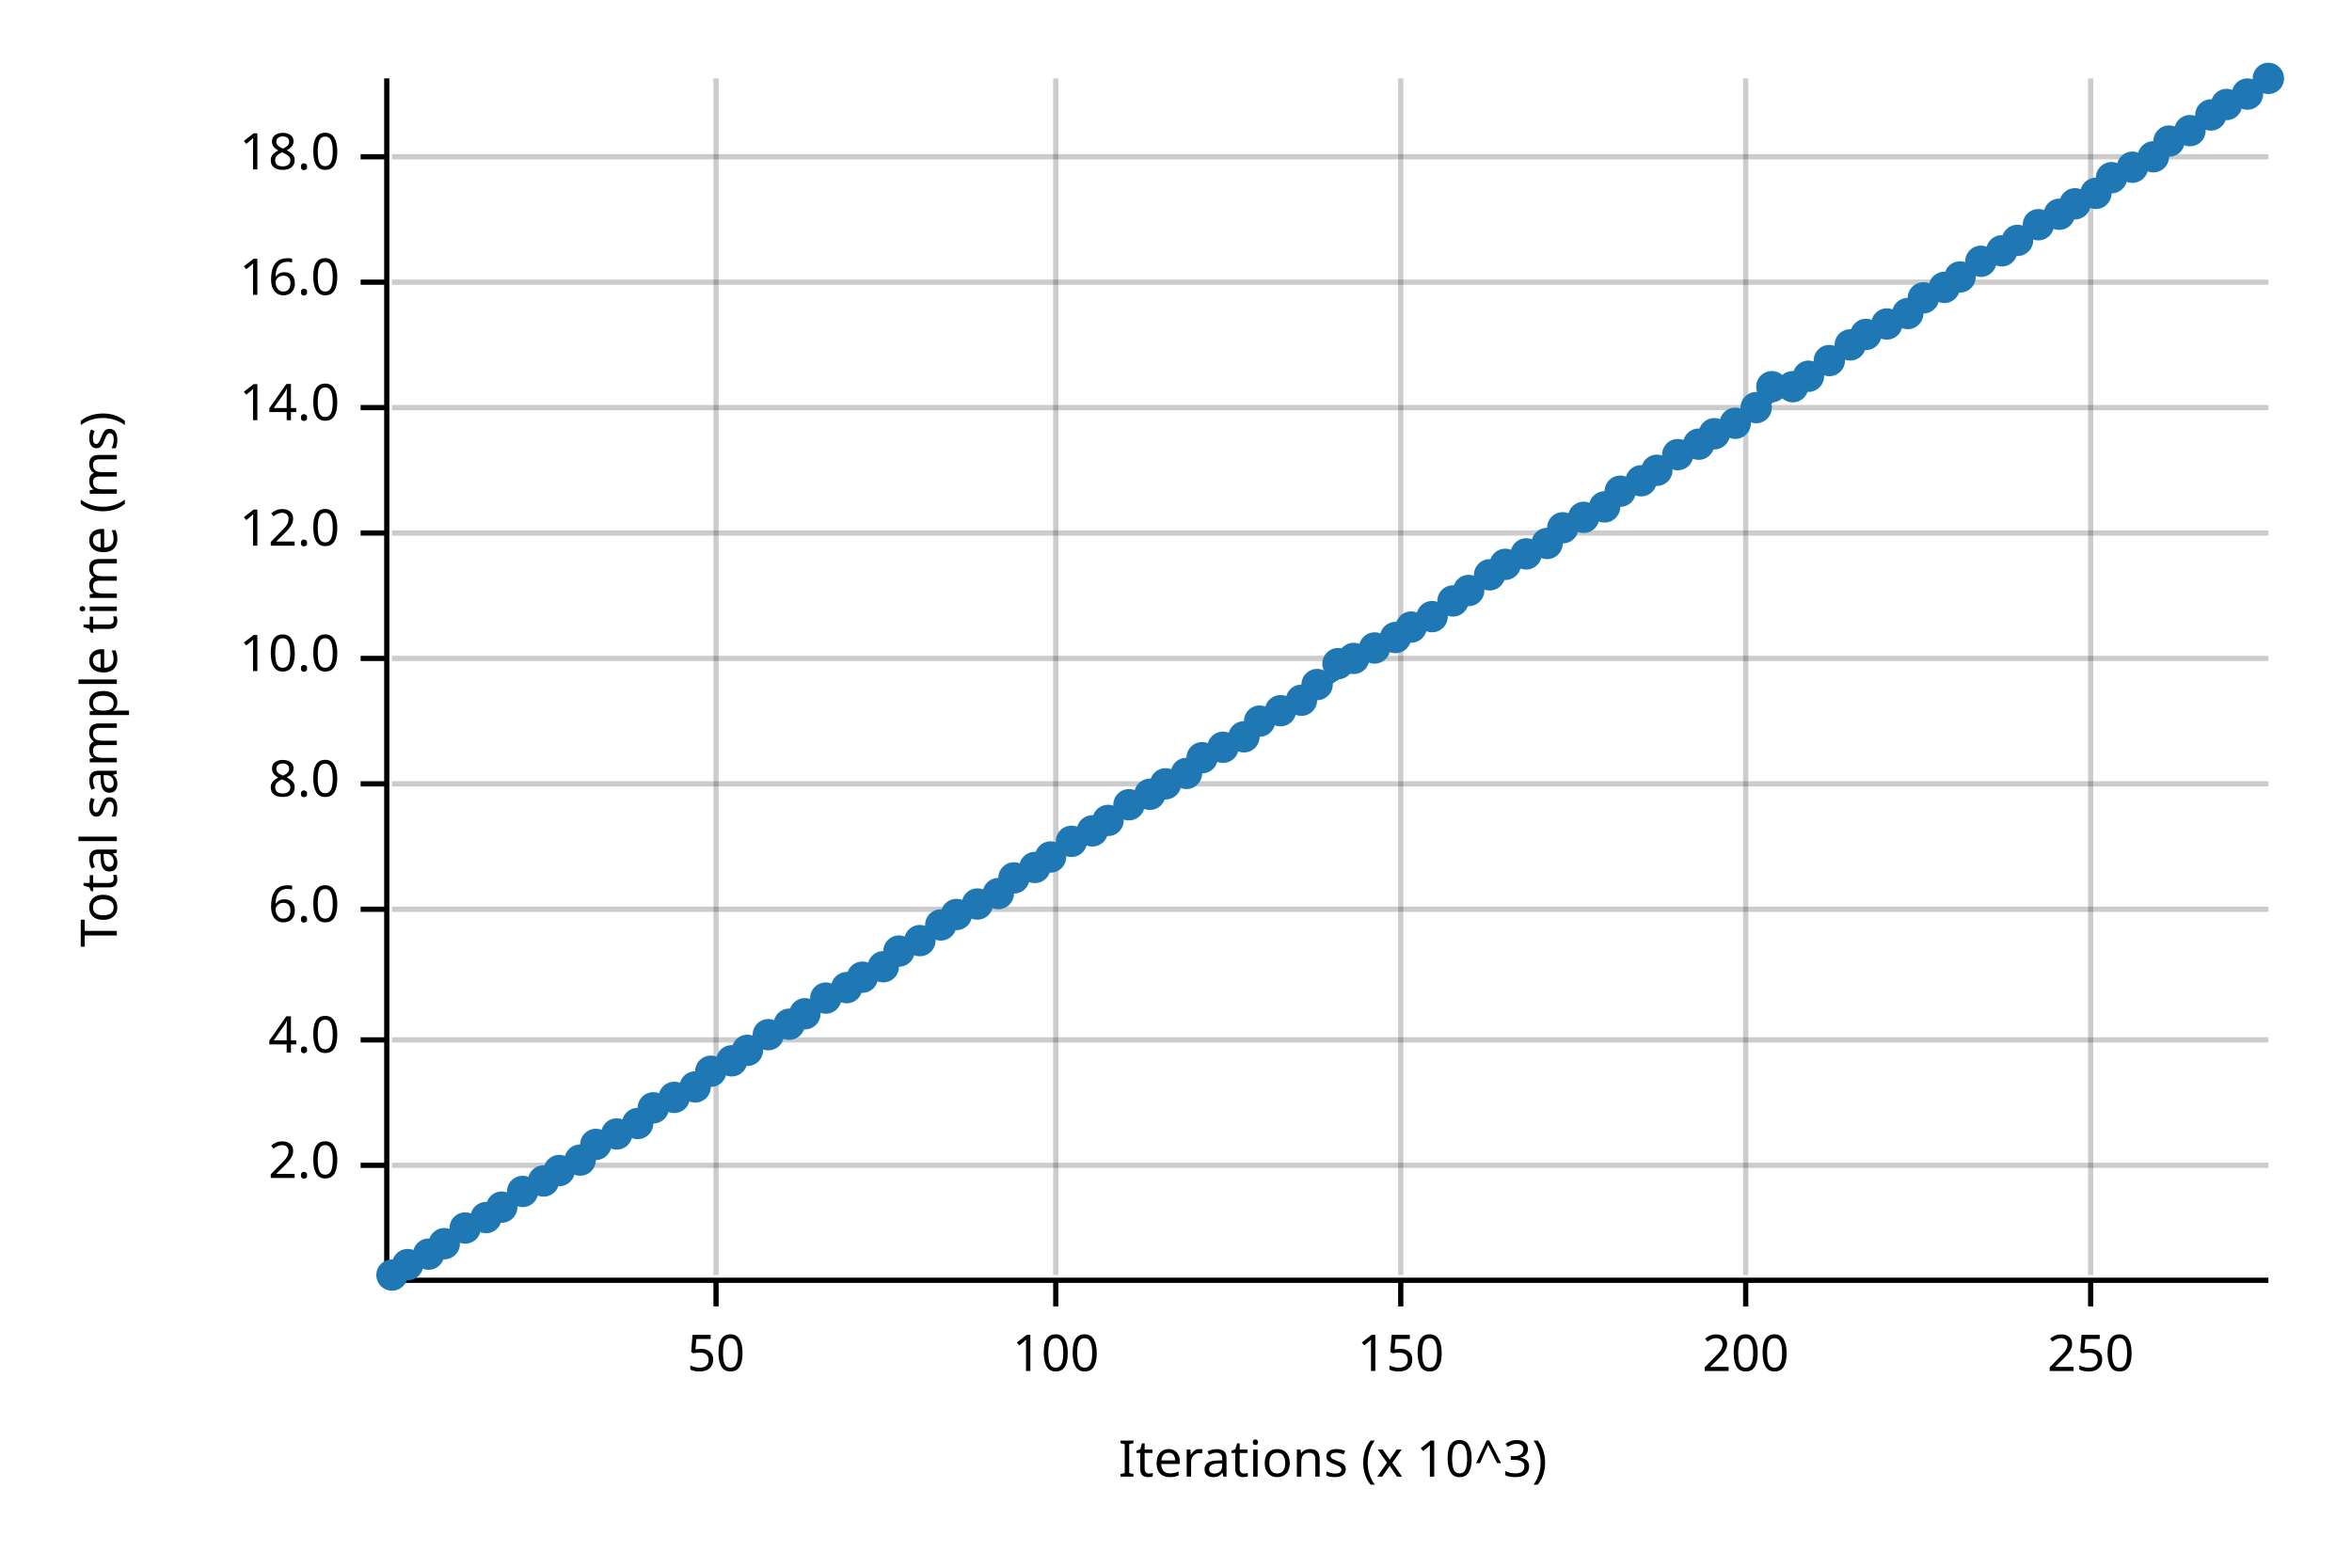
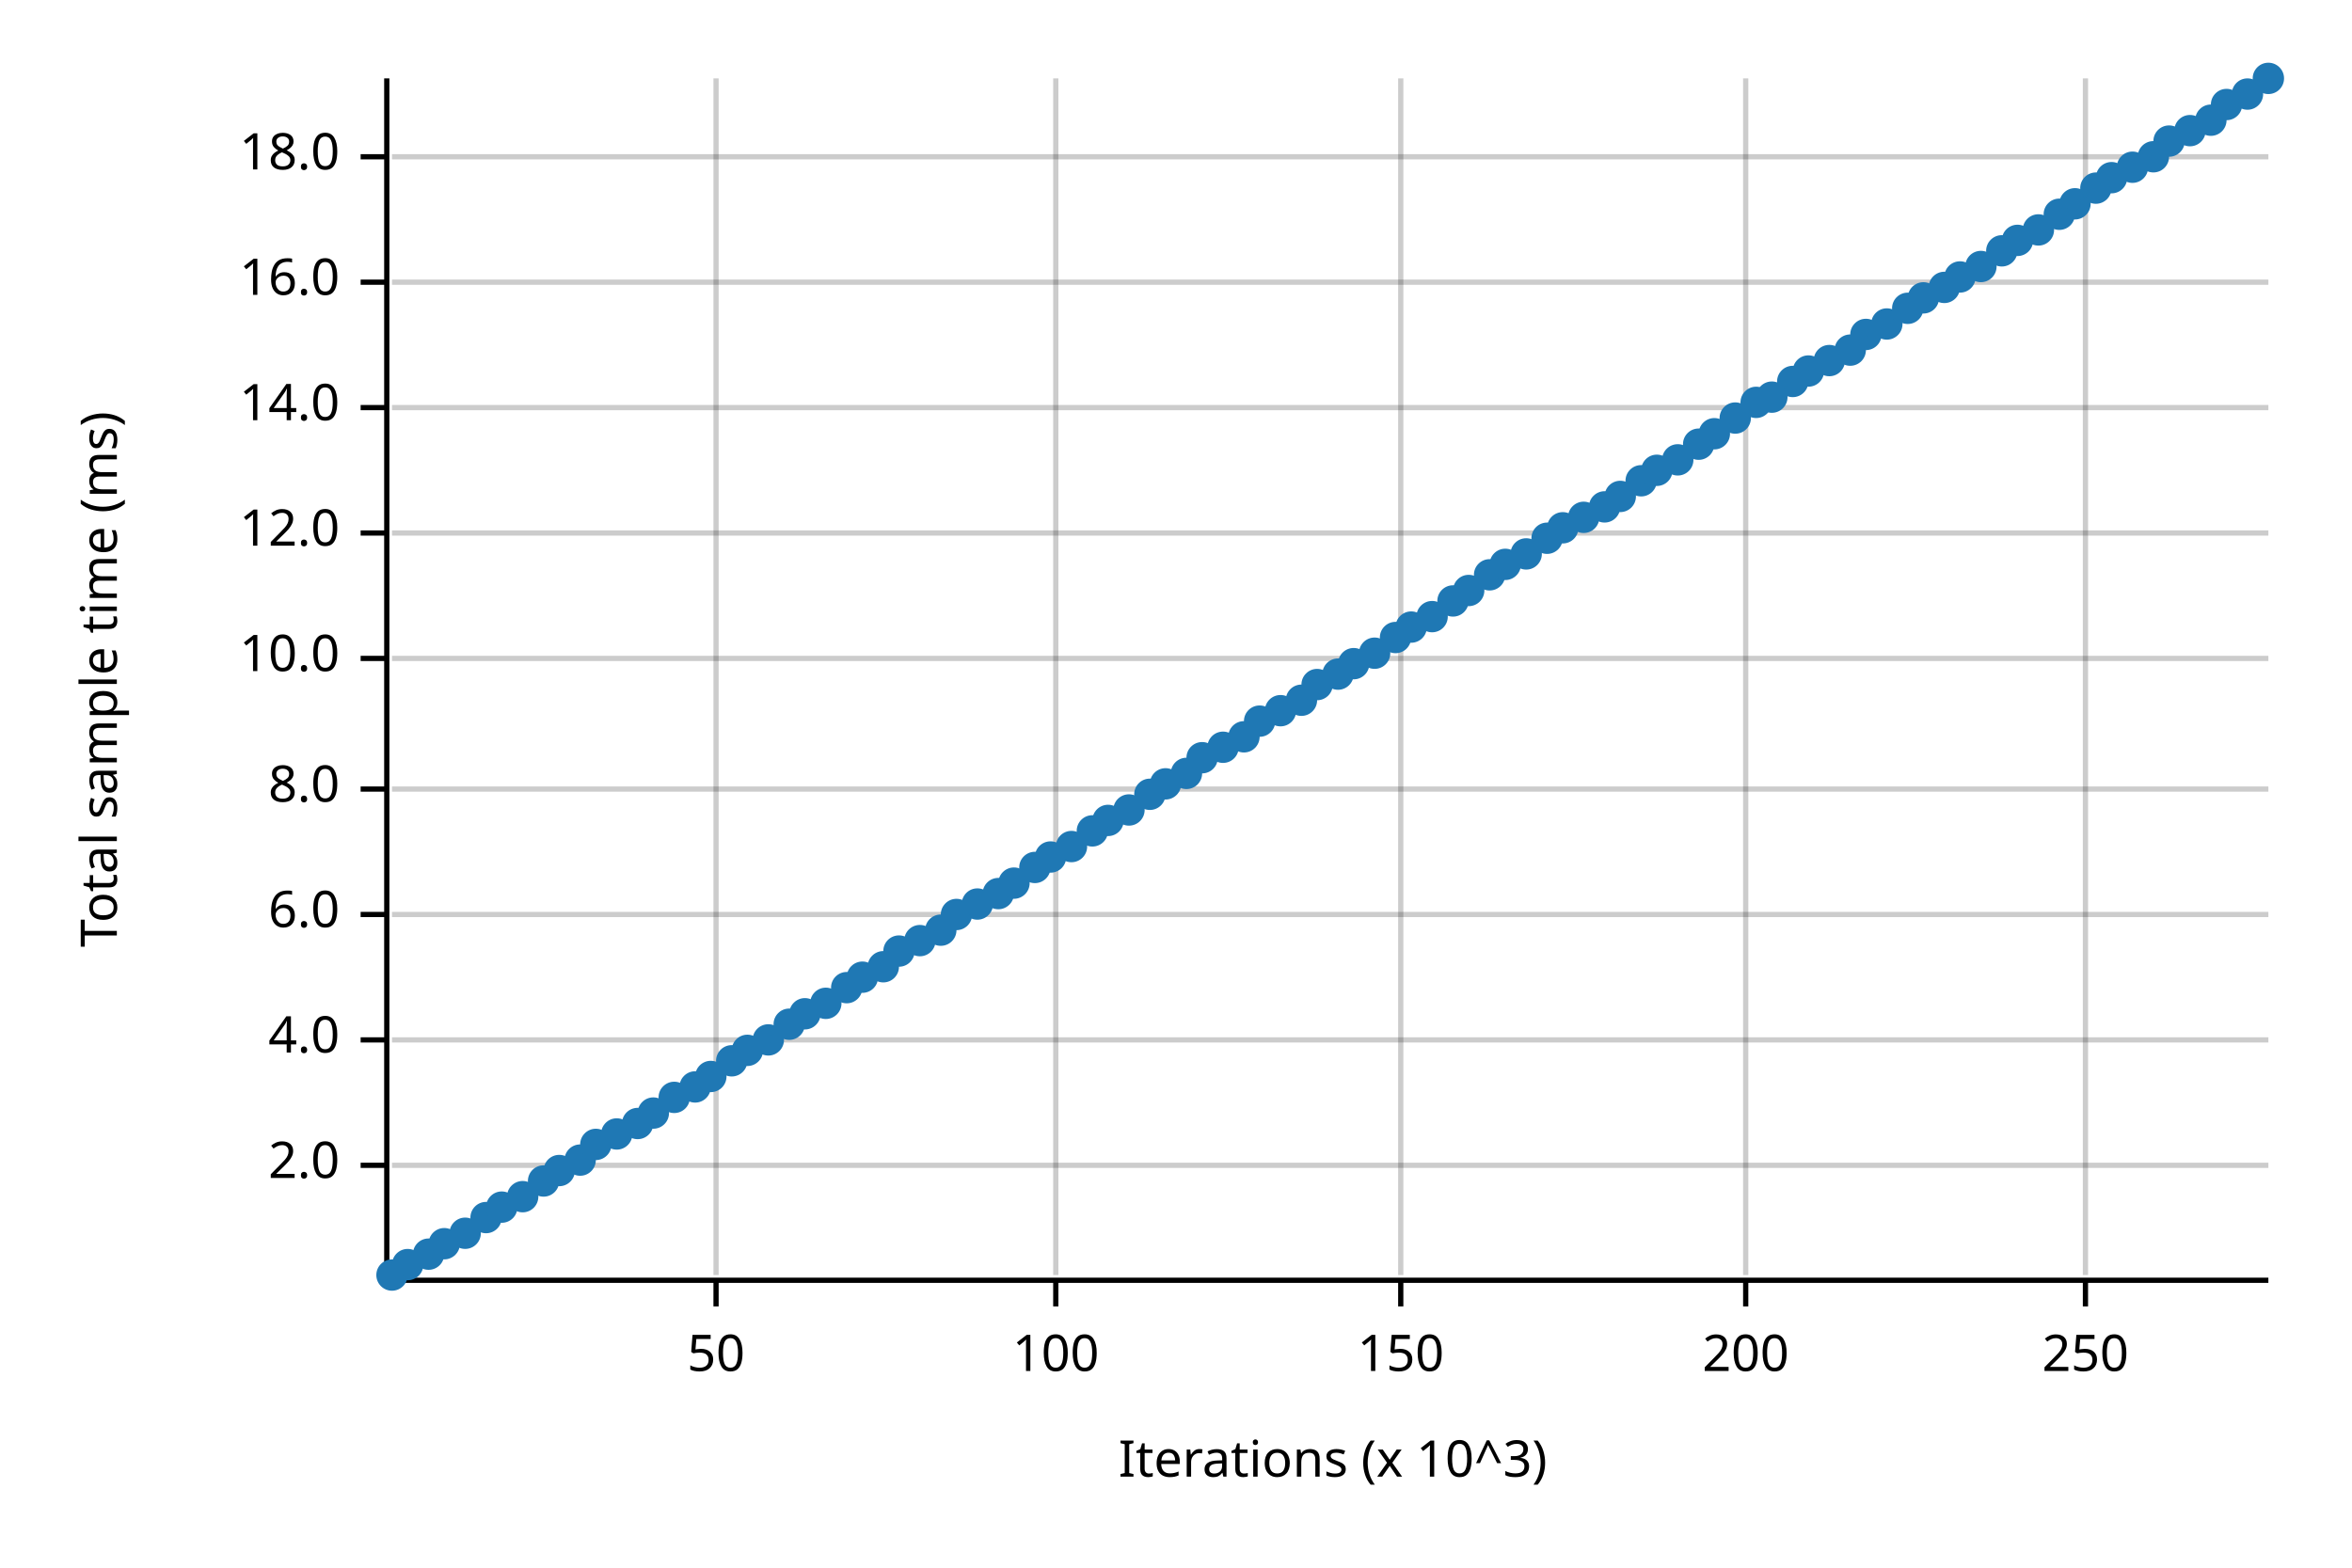
<svg xmlns="http://www.w3.org/2000/svg" width="450" height="300" viewBox="0 0 450 300">
  <text x="15" y="130" dy="0.76em" text-anchor="middle" font-family="sans-serif" font-size="9.677" opacity="1" fill="#000000" transform="rotate(270, 15, 130)">
Total sample time (ms)
</text>
  <text x="255" y="285" dy="-0.5ex" text-anchor="middle" font-family="sans-serif" font-size="9.677" opacity="1" fill="#000000">
Iterations (x 10^3)
</text>
  <line opacity="0.2" stroke="#000000" stroke-width="1" x1="137" y1="244" x2="137" y2="15" />
  <line opacity="0.2" stroke="#000000" stroke-width="1" x1="202" y1="244" x2="202" y2="15" />
  <line opacity="0.2" stroke="#000000" stroke-width="1" x1="268" y1="244" x2="268" y2="15" />
  <line opacity="0.2" stroke="#000000" stroke-width="1" x1="334" y1="244" x2="334" y2="15" />
-   <line opacity="0.2" stroke="#000000" stroke-width="1" x1="400" y1="244" x2="400" y2="15" />
+   <line opacity="0.2" stroke="#000000" stroke-width="1" x1="399" y1="244" x2="399" y2="15" />
  <line opacity="0.2" stroke="#000000" stroke-width="1" x1="75" y1="223" x2="434" y2="223" />
  <line opacity="0.2" stroke="#000000" stroke-width="1" x1="75" y1="199" x2="434" y2="199" />
-   <line opacity="0.2" stroke="#000000" stroke-width="1" x1="75" y1="174" x2="434" y2="174" />
-   <line opacity="0.2" stroke="#000000" stroke-width="1" x1="75" y1="150" x2="434" y2="150" />
+   <line opacity="0.2" stroke="#000000" stroke-width="1" x1="75" y1="175" x2="434" y2="175" />
+   <line opacity="0.2" stroke="#000000" stroke-width="1" x1="75" y1="151" x2="434" y2="151" />
  <line opacity="0.2" stroke="#000000" stroke-width="1" x1="75" y1="126" x2="434" y2="126" />
  <line opacity="0.2" stroke="#000000" stroke-width="1" x1="75" y1="102" x2="434" y2="102" />
  <line opacity="0.2" stroke="#000000" stroke-width="1" x1="75" y1="78" x2="434" y2="78" />
  <line opacity="0.2" stroke="#000000" stroke-width="1" x1="75" y1="54" x2="434" y2="54" />
  <line opacity="0.2" stroke="#000000" stroke-width="1" x1="75" y1="30" x2="434" y2="30" />
  <polyline fill="none" opacity="1" stroke="#000000" stroke-width="1" points="74,15 74,244 " />
  <text x="65" y="223" dy="0.5ex" text-anchor="end" font-family="sans-serif" font-size="9.677" opacity="1" fill="#000000">
2.0
</text>
  <polyline fill="none" opacity="1" stroke="#000000" stroke-width="1" points="69,223 74,223 " />
  <text x="65" y="199" dy="0.5ex" text-anchor="end" font-family="sans-serif" font-size="9.677" opacity="1" fill="#000000">
4.0
</text>
  <polyline fill="none" opacity="1" stroke="#000000" stroke-width="1" points="69,199 74,199 " />
-   <text x="65" y="174" dy="0.5ex" text-anchor="end" font-family="sans-serif" font-size="9.677" opacity="1" fill="#000000">
+   <text x="65" y="175" dy="0.5ex" text-anchor="end" font-family="sans-serif" font-size="9.677" opacity="1" fill="#000000">
6.0
</text>
-   <polyline fill="none" opacity="1" stroke="#000000" stroke-width="1" points="69,174 74,174 " />
-   <text x="65" y="150" dy="0.5ex" text-anchor="end" font-family="sans-serif" font-size="9.677" opacity="1" fill="#000000">
+   <polyline fill="none" opacity="1" stroke="#000000" stroke-width="1" points="69,175 74,175 " />
+   <text x="65" y="151" dy="0.5ex" text-anchor="end" font-family="sans-serif" font-size="9.677" opacity="1" fill="#000000">
8.0
</text>
-   <polyline fill="none" opacity="1" stroke="#000000" stroke-width="1" points="69,150 74,150 " />
+   <polyline fill="none" opacity="1" stroke="#000000" stroke-width="1" points="69,151 74,151 " />
  <text x="65" y="126" dy="0.5ex" text-anchor="end" font-family="sans-serif" font-size="9.677" opacity="1" fill="#000000">
10.0
</text>
  <polyline fill="none" opacity="1" stroke="#000000" stroke-width="1" points="69,126 74,126 " />
  <text x="65" y="102" dy="0.5ex" text-anchor="end" font-family="sans-serif" font-size="9.677" opacity="1" fill="#000000">
12.0
</text>
  <polyline fill="none" opacity="1" stroke="#000000" stroke-width="1" points="69,102 74,102 " />
  <text x="65" y="78" dy="0.5ex" text-anchor="end" font-family="sans-serif" font-size="9.677" opacity="1" fill="#000000">
14.0
</text>
  <polyline fill="none" opacity="1" stroke="#000000" stroke-width="1" points="69,78 74,78 " />
  <text x="65" y="54" dy="0.5ex" text-anchor="end" font-family="sans-serif" font-size="9.677" opacity="1" fill="#000000">
16.0
</text>
  <polyline fill="none" opacity="1" stroke="#000000" stroke-width="1" points="69,54 74,54 " />
  <text x="65" y="30" dy="0.5ex" text-anchor="end" font-family="sans-serif" font-size="9.677" opacity="1" fill="#000000">
18.0
</text>
  <polyline fill="none" opacity="1" stroke="#000000" stroke-width="1" points="69,30 74,30 " />
  <polyline fill="none" opacity="1" stroke="#000000" stroke-width="1" points="75,245 434,245 " />
  <text x="137" y="255" dy="0.76em" text-anchor="middle" font-family="sans-serif" font-size="9.677" opacity="1" fill="#000000">
50
</text>
  <polyline fill="none" opacity="1" stroke="#000000" stroke-width="1" points="137,245 137,250 " />
  <text x="202" y="255" dy="0.76em" text-anchor="middle" font-family="sans-serif" font-size="9.677" opacity="1" fill="#000000">
100
</text>
  <polyline fill="none" opacity="1" stroke="#000000" stroke-width="1" points="202,245 202,250 " />
  <text x="268" y="255" dy="0.76em" text-anchor="middle" font-family="sans-serif" font-size="9.677" opacity="1" fill="#000000">
150
</text>
  <polyline fill="none" opacity="1" stroke="#000000" stroke-width="1" points="268,245 268,250 " />
  <text x="334" y="255" dy="0.76em" text-anchor="middle" font-family="sans-serif" font-size="9.677" opacity="1" fill="#000000">
200
</text>
  <polyline fill="none" opacity="1" stroke="#000000" stroke-width="1" points="334,245 334,250 " />
-   <text x="400" y="255" dy="0.76em" text-anchor="middle" font-family="sans-serif" font-size="9.677" opacity="1" fill="#000000">
+   <text x="399" y="255" dy="0.76em" text-anchor="middle" font-family="sans-serif" font-size="9.677" opacity="1" fill="#000000">
250
</text>
-   <polyline fill="none" opacity="1" stroke="#000000" stroke-width="1" points="400,245 400,250 " />
+   <polyline fill="none" opacity="1" stroke="#000000" stroke-width="1" points="399,245 399,250 " />
  <circle cx="75" cy="244" r="3" opacity="1" fill="#1F78B4" stroke="none" stroke-width="1" />
  <circle cx="78" cy="242" r="3" opacity="1" fill="#1F78B4" stroke="none" stroke-width="1" />
  <circle cx="82" cy="240" r="3" opacity="1" fill="#1F78B4" stroke="none" stroke-width="1" />
  <circle cx="85" cy="238" r="3" opacity="1" fill="#1F78B4" stroke="none" stroke-width="1" />
-   <circle cx="89" cy="235" r="3" opacity="1" fill="#1F78B4" stroke="none" stroke-width="1" />
+   <circle cx="89" cy="236" r="3" opacity="1" fill="#1F78B4" stroke="none" stroke-width="1" />
  <circle cx="93" cy="233" r="3" opacity="1" fill="#1F78B4" stroke="none" stroke-width="1" />
  <circle cx="96" cy="231" r="3" opacity="1" fill="#1F78B4" stroke="none" stroke-width="1" />
-   <circle cx="100" cy="228" r="3" opacity="1" fill="#1F78B4" stroke="none" stroke-width="1" />
+   <circle cx="100" cy="229" r="3" opacity="1" fill="#1F78B4" stroke="none" stroke-width="1" />
  <circle cx="104" cy="226" r="3" opacity="1" fill="#1F78B4" stroke="none" stroke-width="1" />
  <circle cx="107" cy="224" r="3" opacity="1" fill="#1F78B4" stroke="none" stroke-width="1" />
  <circle cx="111" cy="222" r="3" opacity="1" fill="#1F78B4" stroke="none" stroke-width="1" />
  <circle cx="114" cy="219" r="3" opacity="1" fill="#1F78B4" stroke="none" stroke-width="1" />
  <circle cx="118" cy="217" r="3" opacity="1" fill="#1F78B4" stroke="none" stroke-width="1" />
  <circle cx="122" cy="215" r="3" opacity="1" fill="#1F78B4" stroke="none" stroke-width="1" />
-   <circle cx="125" cy="212" r="3" opacity="1" fill="#1F78B4" stroke="none" stroke-width="1" />
+   <circle cx="125" cy="213" r="3" opacity="1" fill="#1F78B4" stroke="none" stroke-width="1" />
  <circle cx="129" cy="210" r="3" opacity="1" fill="#1F78B4" stroke="none" stroke-width="1" />
  <circle cx="133" cy="208" r="3" opacity="1" fill="#1F78B4" stroke="none" stroke-width="1" />
-   <circle cx="136" cy="205" r="3" opacity="1" fill="#1F78B4" stroke="none" stroke-width="1" />
+   <circle cx="136" cy="206" r="3" opacity="1" fill="#1F78B4" stroke="none" stroke-width="1" />
  <circle cx="140" cy="203" r="3" opacity="1" fill="#1F78B4" stroke="none" stroke-width="1" />
  <circle cx="143" cy="201" r="3" opacity="1" fill="#1F78B4" stroke="none" stroke-width="1" />
-   <circle cx="147" cy="198" r="3" opacity="1" fill="#1F78B4" stroke="none" stroke-width="1" />
+   <circle cx="147" cy="199" r="3" opacity="1" fill="#1F78B4" stroke="none" stroke-width="1" />
  <circle cx="151" cy="196" r="3" opacity="1" fill="#1F78B4" stroke="none" stroke-width="1" />
  <circle cx="154" cy="194" r="3" opacity="1" fill="#1F78B4" stroke="none" stroke-width="1" />
-   <circle cx="158" cy="191" r="3" opacity="1" fill="#1F78B4" stroke="none" stroke-width="1" />
+   <circle cx="158" cy="192" r="3" opacity="1" fill="#1F78B4" stroke="none" stroke-width="1" />
  <circle cx="162" cy="189" r="3" opacity="1" fill="#1F78B4" stroke="none" stroke-width="1" />
  <circle cx="165" cy="187" r="3" opacity="1" fill="#1F78B4" stroke="none" stroke-width="1" />
  <circle cx="169" cy="185" r="3" opacity="1" fill="#1F78B4" stroke="none" stroke-width="1" />
  <circle cx="172" cy="182" r="3" opacity="1" fill="#1F78B4" stroke="none" stroke-width="1" />
  <circle cx="176" cy="180" r="3" opacity="1" fill="#1F78B4" stroke="none" stroke-width="1" />
-   <circle cx="180" cy="177" r="3" opacity="1" fill="#1F78B4" stroke="none" stroke-width="1" />
+   <circle cx="180" cy="178" r="3" opacity="1" fill="#1F78B4" stroke="none" stroke-width="1" />
  <circle cx="183" cy="175" r="3" opacity="1" fill="#1F78B4" stroke="none" stroke-width="1" />
  <circle cx="187" cy="173" r="3" opacity="1" fill="#1F78B4" stroke="none" stroke-width="1" />
  <circle cx="191" cy="171" r="3" opacity="1" fill="#1F78B4" stroke="none" stroke-width="1" />
-   <circle cx="194" cy="168" r="3" opacity="1" fill="#1F78B4" stroke="none" stroke-width="1" />
+   <circle cx="194" cy="169" r="3" opacity="1" fill="#1F78B4" stroke="none" stroke-width="1" />
  <circle cx="198" cy="166" r="3" opacity="1" fill="#1F78B4" stroke="none" stroke-width="1" />
  <circle cx="201" cy="164" r="3" opacity="1" fill="#1F78B4" stroke="none" stroke-width="1" />
-   <circle cx="205" cy="161" r="3" opacity="1" fill="#1F78B4" stroke="none" stroke-width="1" />
+   <circle cx="205" cy="162" r="3" opacity="1" fill="#1F78B4" stroke="none" stroke-width="1" />
  <circle cx="209" cy="159" r="3" opacity="1" fill="#1F78B4" stroke="none" stroke-width="1" />
  <circle cx="212" cy="157" r="3" opacity="1" fill="#1F78B4" stroke="none" stroke-width="1" />
-   <circle cx="216" cy="154" r="3" opacity="1" fill="#1F78B4" stroke="none" stroke-width="1" />
+   <circle cx="216" cy="155" r="3" opacity="1" fill="#1F78B4" stroke="none" stroke-width="1" />
  <circle cx="220" cy="152" r="3" opacity="1" fill="#1F78B4" stroke="none" stroke-width="1" />
  <circle cx="223" cy="150" r="3" opacity="1" fill="#1F78B4" stroke="none" stroke-width="1" />
  <circle cx="227" cy="148" r="3" opacity="1" fill="#1F78B4" stroke="none" stroke-width="1" />
  <circle cx="230" cy="145" r="3" opacity="1" fill="#1F78B4" stroke="none" stroke-width="1" />
  <circle cx="234" cy="143" r="3" opacity="1" fill="#1F78B4" stroke="none" stroke-width="1" />
  <circle cx="238" cy="141" r="3" opacity="1" fill="#1F78B4" stroke="none" stroke-width="1" />
  <circle cx="241" cy="138" r="3" opacity="1" fill="#1F78B4" stroke="none" stroke-width="1" />
  <circle cx="245" cy="136" r="3" opacity="1" fill="#1F78B4" stroke="none" stroke-width="1" />
  <circle cx="249" cy="134" r="3" opacity="1" fill="#1F78B4" stroke="none" stroke-width="1" />
  <circle cx="252" cy="131" r="3" opacity="1" fill="#1F78B4" stroke="none" stroke-width="1" />
-   <circle cx="256" cy="127" r="3" opacity="1" fill="#1F78B4" stroke="none" stroke-width="1" />
-   <circle cx="259" cy="126" r="3" opacity="1" fill="#1F78B4" stroke="none" stroke-width="1" />
-   <circle cx="263" cy="124" r="3" opacity="1" fill="#1F78B4" stroke="none" stroke-width="1" />
+   <circle cx="256" cy="129" r="3" opacity="1" fill="#1F78B4" stroke="none" stroke-width="1" />
+   <circle cx="259" cy="127" r="3" opacity="1" fill="#1F78B4" stroke="none" stroke-width="1" />
+   <circle cx="263" cy="125" r="3" opacity="1" fill="#1F78B4" stroke="none" stroke-width="1" />
  <circle cx="267" cy="122" r="3" opacity="1" fill="#1F78B4" stroke="none" stroke-width="1" />
  <circle cx="270" cy="120" r="3" opacity="1" fill="#1F78B4" stroke="none" stroke-width="1" />
  <circle cx="274" cy="118" r="3" opacity="1" fill="#1F78B4" stroke="none" stroke-width="1" />
  <circle cx="278" cy="115" r="3" opacity="1" fill="#1F78B4" stroke="none" stroke-width="1" />
  <circle cx="281" cy="113" r="3" opacity="1" fill="#1F78B4" stroke="none" stroke-width="1" />
  <circle cx="285" cy="110" r="3" opacity="1" fill="#1F78B4" stroke="none" stroke-width="1" />
  <circle cx="288" cy="108" r="3" opacity="1" fill="#1F78B4" stroke="none" stroke-width="1" />
  <circle cx="292" cy="106" r="3" opacity="1" fill="#1F78B4" stroke="none" stroke-width="1" />
-   <circle cx="296" cy="104" r="3" opacity="1" fill="#1F78B4" stroke="none" stroke-width="1" />
+   <circle cx="296" cy="103" r="3" opacity="1" fill="#1F78B4" stroke="none" stroke-width="1" />
  <circle cx="299" cy="101" r="3" opacity="1" fill="#1F78B4" stroke="none" stroke-width="1" />
  <circle cx="303" cy="99" r="3" opacity="1" fill="#1F78B4" stroke="none" stroke-width="1" />
  <circle cx="307" cy="97" r="3" opacity="1" fill="#1F78B4" stroke="none" stroke-width="1" />
-   <circle cx="310" cy="94" r="3" opacity="1" fill="#1F78B4" stroke="none" stroke-width="1" />
+   <circle cx="310" cy="95" r="3" opacity="1" fill="#1F78B4" stroke="none" stroke-width="1" />
  <circle cx="314" cy="92" r="3" opacity="1" fill="#1F78B4" stroke="none" stroke-width="1" />
  <circle cx="317" cy="90" r="3" opacity="1" fill="#1F78B4" stroke="none" stroke-width="1" />
-   <circle cx="321" cy="87" r="3" opacity="1" fill="#1F78B4" stroke="none" stroke-width="1" />
+   <circle cx="321" cy="88" r="3" opacity="1" fill="#1F78B4" stroke="none" stroke-width="1" />
  <circle cx="325" cy="85" r="3" opacity="1" fill="#1F78B4" stroke="none" stroke-width="1" />
  <circle cx="328" cy="83" r="3" opacity="1" fill="#1F78B4" stroke="none" stroke-width="1" />
-   <circle cx="332" cy="81" r="3" opacity="1" fill="#1F78B4" stroke="none" stroke-width="1" />
-   <circle cx="336" cy="78" r="3" opacity="1" fill="#1F78B4" stroke="none" stroke-width="1" />
-   <circle cx="339" cy="74" r="3" opacity="1" fill="#1F78B4" stroke="none" stroke-width="1" />
-   <circle cx="343" cy="74" r="3" opacity="1" fill="#1F78B4" stroke="none" stroke-width="1" />
-   <circle cx="346" cy="72" r="3" opacity="1" fill="#1F78B4" stroke="none" stroke-width="1" />
+   <circle cx="332" cy="80" r="3" opacity="1" fill="#1F78B4" stroke="none" stroke-width="1" />
+   <circle cx="336" cy="77" r="3" opacity="1" fill="#1F78B4" stroke="none" stroke-width="1" />
+   <circle cx="339" cy="76" r="3" opacity="1" fill="#1F78B4" stroke="none" stroke-width="1" />
+   <circle cx="343" cy="73" r="3" opacity="1" fill="#1F78B4" stroke="none" stroke-width="1" />
+   <circle cx="346" cy="71" r="3" opacity="1" fill="#1F78B4" stroke="none" stroke-width="1" />
  <circle cx="350" cy="69" r="3" opacity="1" fill="#1F78B4" stroke="none" stroke-width="1" />
-   <circle cx="354" cy="66" r="3" opacity="1" fill="#1F78B4" stroke="none" stroke-width="1" />
+   <circle cx="354" cy="67" r="3" opacity="1" fill="#1F78B4" stroke="none" stroke-width="1" />
  <circle cx="357" cy="64" r="3" opacity="1" fill="#1F78B4" stroke="none" stroke-width="1" />
  <circle cx="361" cy="62" r="3" opacity="1" fill="#1F78B4" stroke="none" stroke-width="1" />
-   <circle cx="365" cy="60" r="3" opacity="1" fill="#1F78B4" stroke="none" stroke-width="1" />
+   <circle cx="365" cy="59" r="3" opacity="1" fill="#1F78B4" stroke="none" stroke-width="1" />
  <circle cx="368" cy="57" r="3" opacity="1" fill="#1F78B4" stroke="none" stroke-width="1" />
  <circle cx="372" cy="55" r="3" opacity="1" fill="#1F78B4" stroke="none" stroke-width="1" />
  <circle cx="375" cy="53" r="3" opacity="1" fill="#1F78B4" stroke="none" stroke-width="1" />
-   <circle cx="379" cy="50" r="3" opacity="1" fill="#1F78B4" stroke="none" stroke-width="1" />
+   <circle cx="379" cy="51" r="3" opacity="1" fill="#1F78B4" stroke="none" stroke-width="1" />
  <circle cx="383" cy="48" r="3" opacity="1" fill="#1F78B4" stroke="none" stroke-width="1" />
  <circle cx="386" cy="46" r="3" opacity="1" fill="#1F78B4" stroke="none" stroke-width="1" />
-   <circle cx="390" cy="43" r="3" opacity="1" fill="#1F78B4" stroke="none" stroke-width="1" />
+   <circle cx="390" cy="44" r="3" opacity="1" fill="#1F78B4" stroke="none" stroke-width="1" />
  <circle cx="394" cy="41" r="3" opacity="1" fill="#1F78B4" stroke="none" stroke-width="1" />
  <circle cx="397" cy="39" r="3" opacity="1" fill="#1F78B4" stroke="none" stroke-width="1" />
-   <circle cx="401" cy="37" r="3" opacity="1" fill="#1F78B4" stroke="none" stroke-width="1" />
+   <circle cx="401" cy="36" r="3" opacity="1" fill="#1F78B4" stroke="none" stroke-width="1" />
  <circle cx="404" cy="34" r="3" opacity="1" fill="#1F78B4" stroke="none" stroke-width="1" />
  <circle cx="408" cy="32" r="3" opacity="1" fill="#1F78B4" stroke="none" stroke-width="1" />
  <circle cx="412" cy="30" r="3" opacity="1" fill="#1F78B4" stroke="none" stroke-width="1" />
  <circle cx="415" cy="27" r="3" opacity="1" fill="#1F78B4" stroke="none" stroke-width="1" />
  <circle cx="419" cy="25" r="3" opacity="1" fill="#1F78B4" stroke="none" stroke-width="1" />
-   <circle cx="423" cy="22" r="3" opacity="1" fill="#1F78B4" stroke="none" stroke-width="1" />
+   <circle cx="423" cy="23" r="3" opacity="1" fill="#1F78B4" stroke="none" stroke-width="1" />
  <circle cx="426" cy="20" r="3" opacity="1" fill="#1F78B4" stroke="none" stroke-width="1" />
  <circle cx="430" cy="18" r="3" opacity="1" fill="#1F78B4" stroke="none" stroke-width="1" />
  <circle cx="434" cy="15" r="3" opacity="1" fill="#1F78B4" stroke="none" stroke-width="1" />
  <polyline fill="none" opacity="1" stroke="#1F78B4" stroke-width="1" points="75,245 434,16 " />
  <polygon opacity="0.25" fill="#1F78B4" points="75,245 434,16 434,16 " />
</svg>
